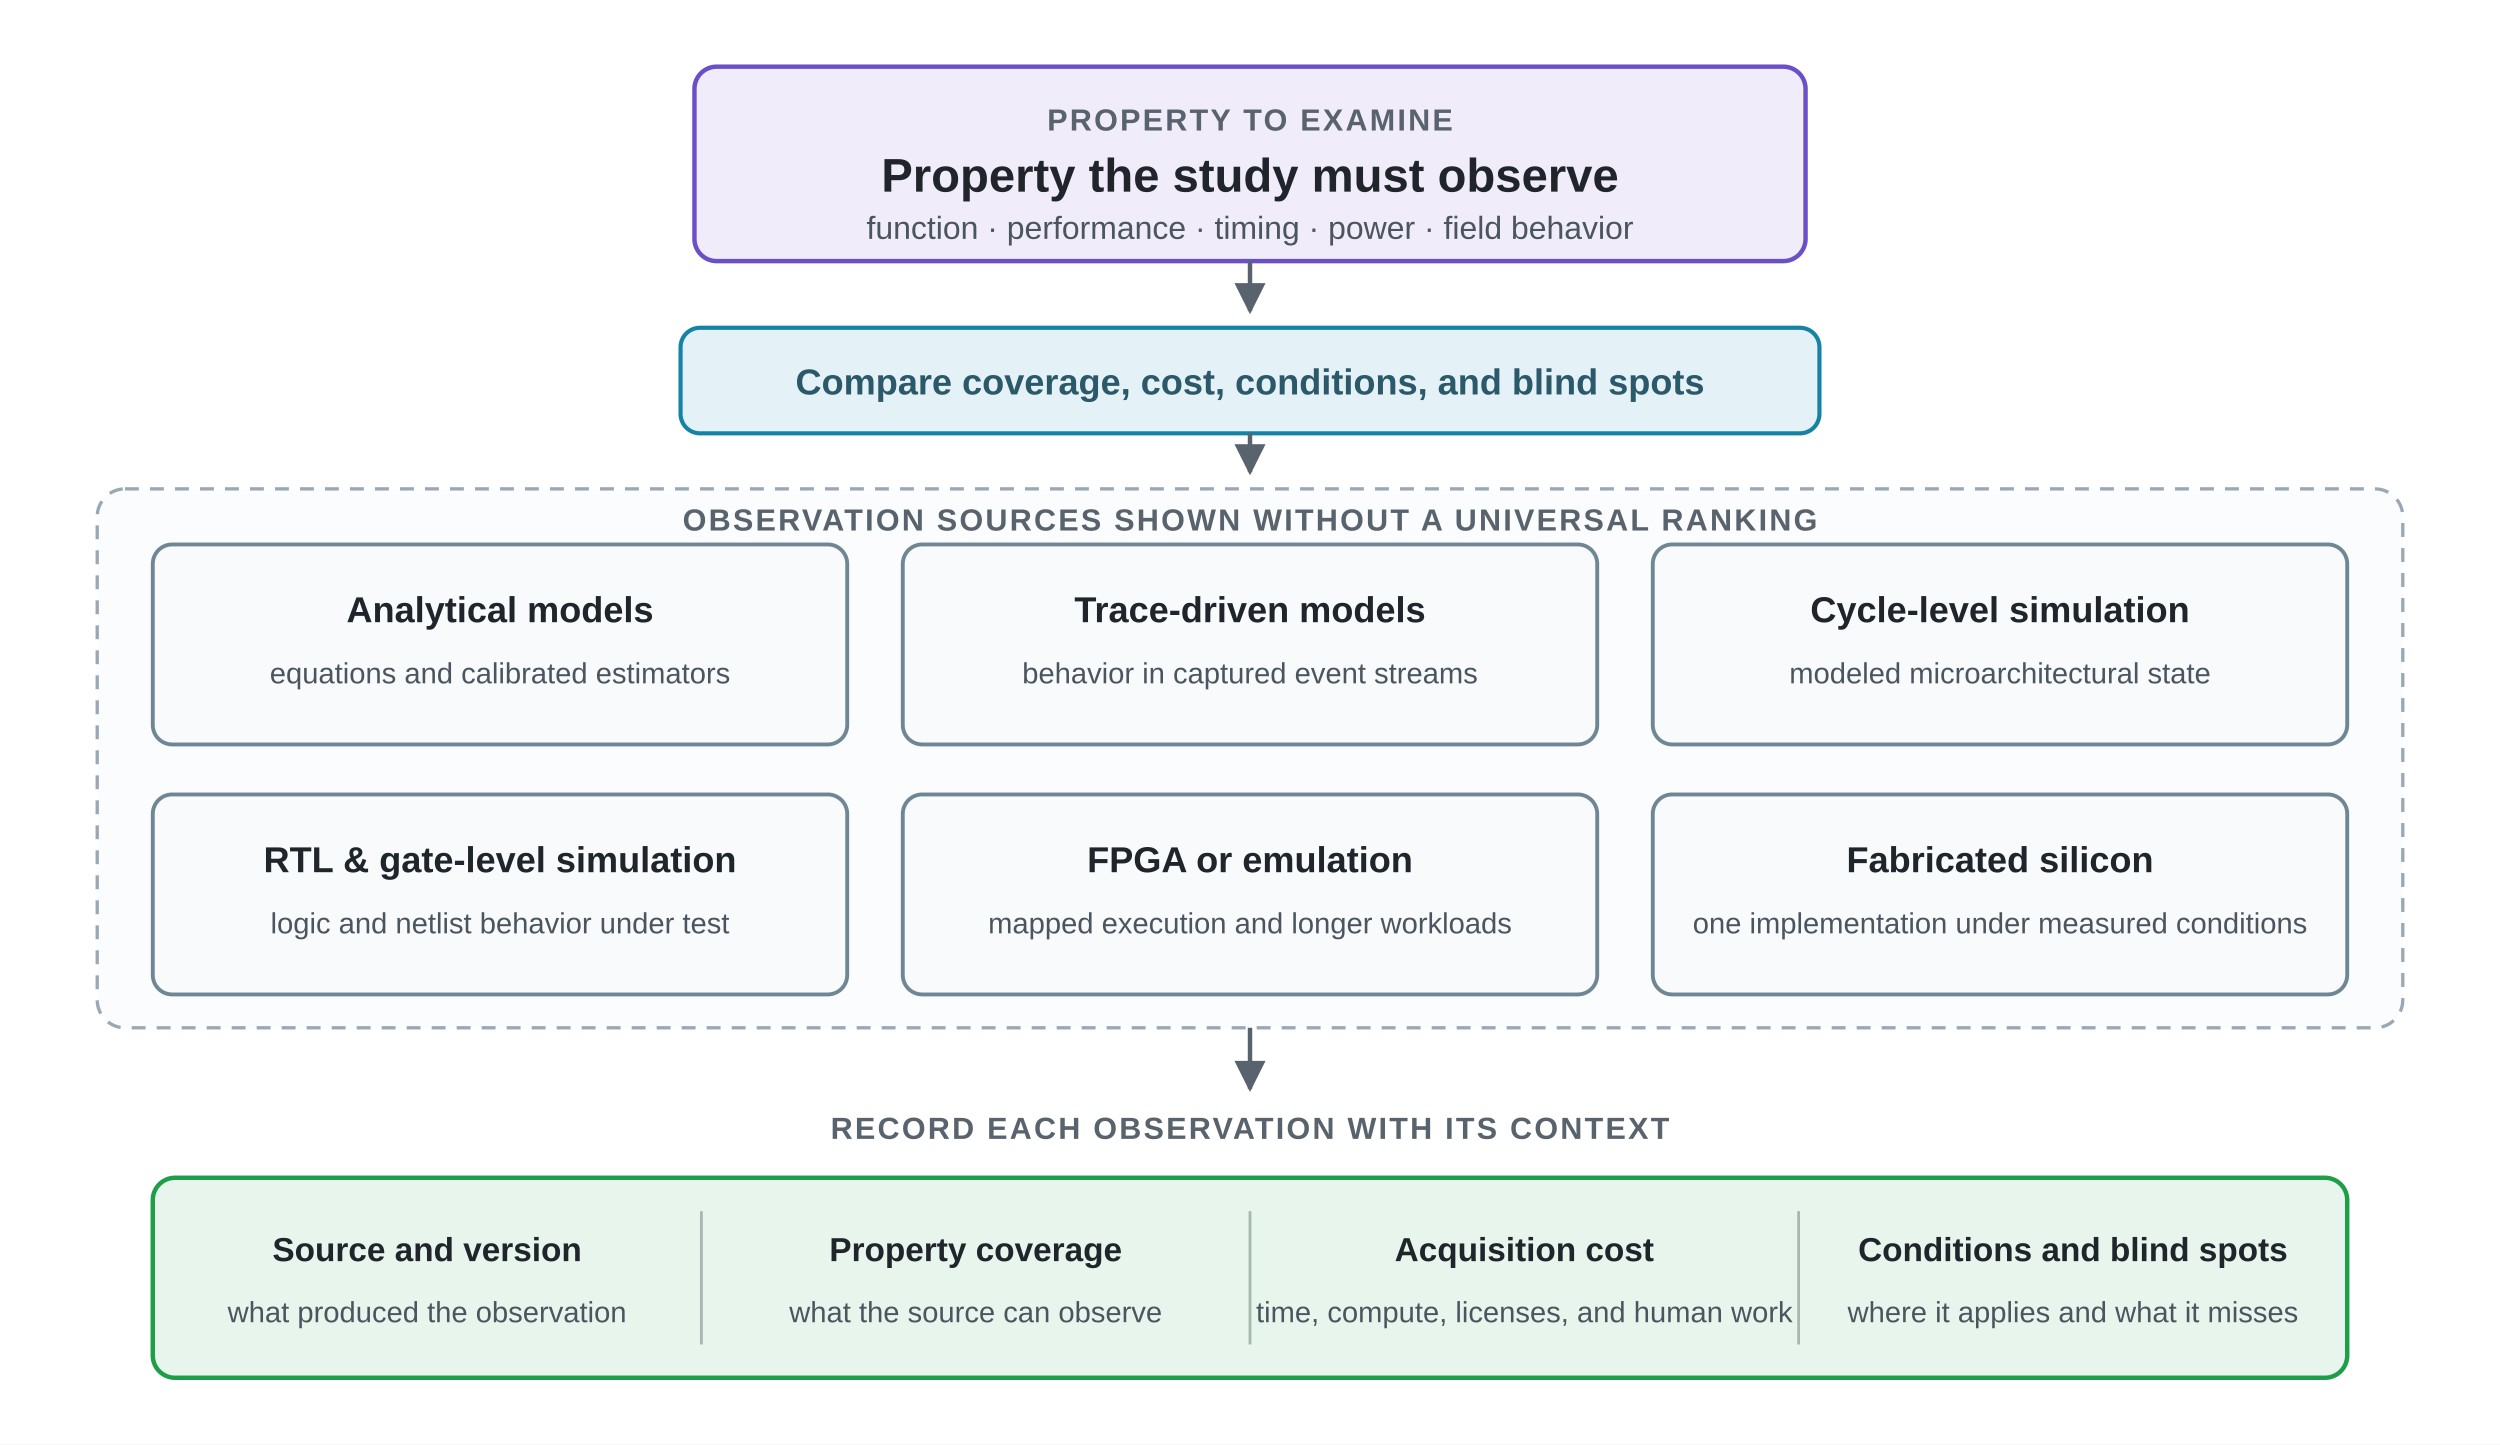
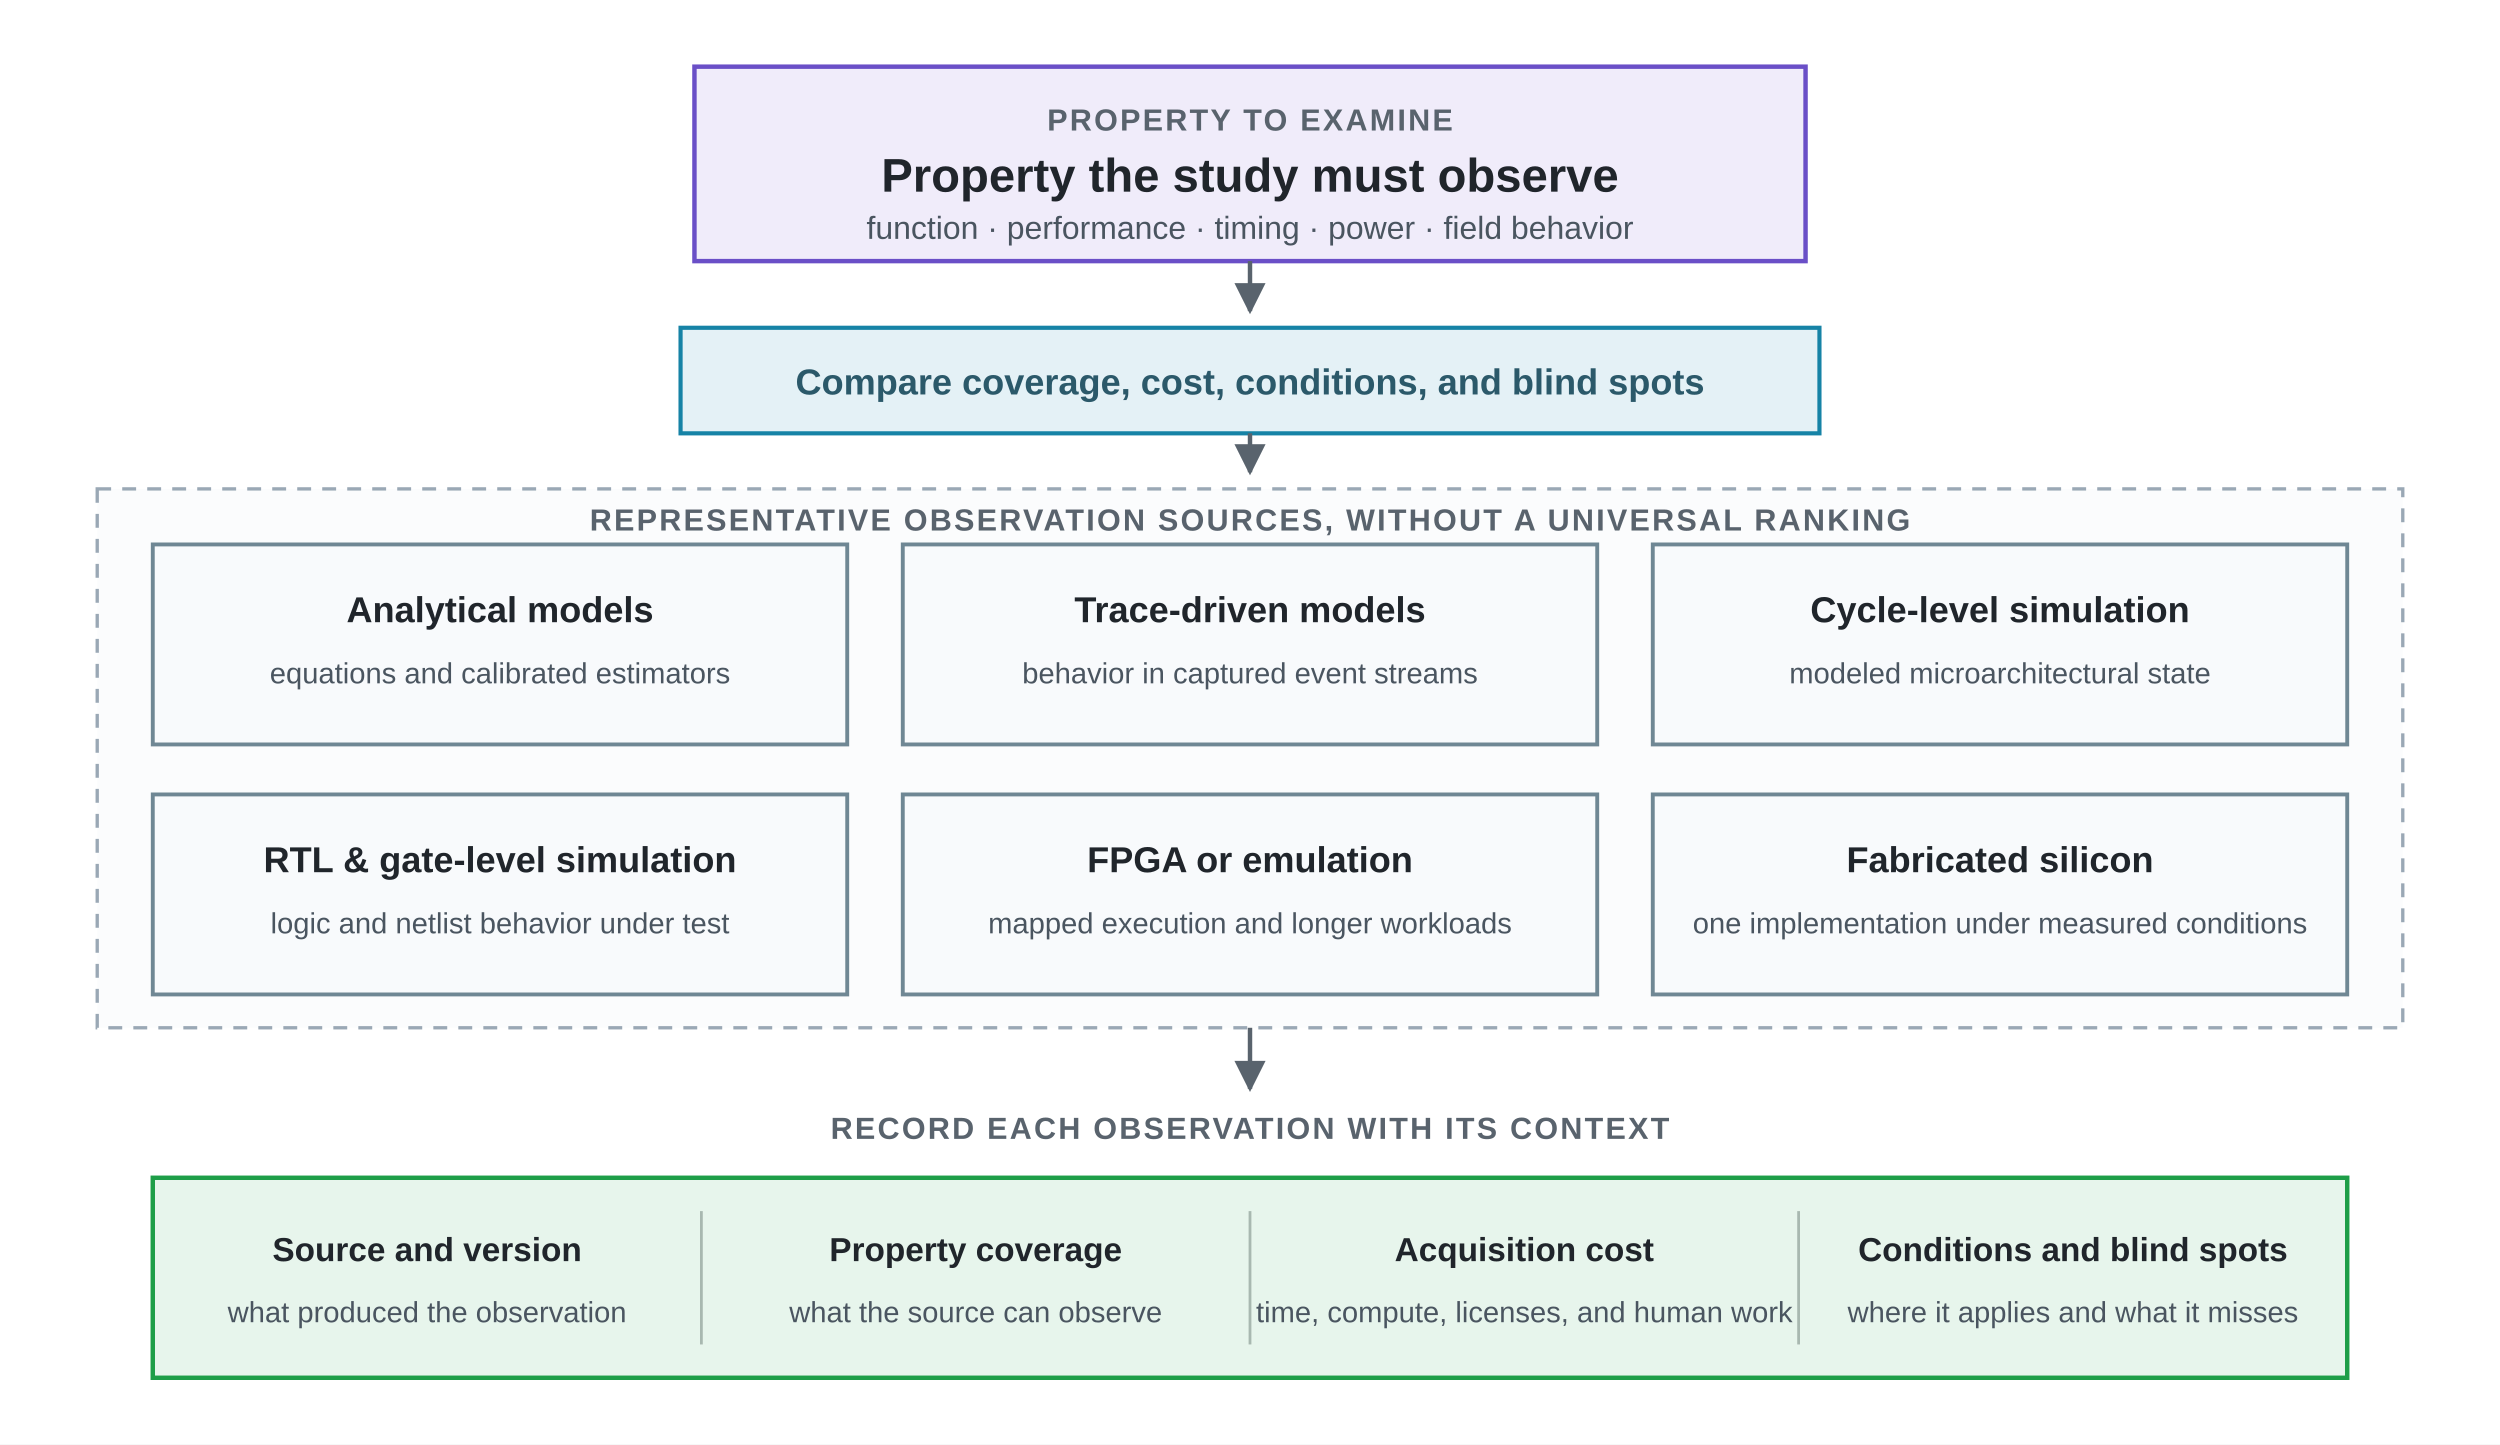
<svg xmlns="http://www.w3.org/2000/svg" viewBox="0 0 900 520" role="img" aria-labelledby="obs-title obs-desc">
  <defs>
    <marker id="arrow" viewBox="0 0 10 10" refX="9" refY="5" markerWidth="7" markerHeight="7" orient="auto">
      <path d="M 0 0 L 10 5 L 0 10 z" fill="#59636D" />
    </marker>
    <style>
      .font { font-family: Arial, Helvetica, sans-serif; }
      .eyebrow { font-size: 11px; font-weight: 700; fill: #59636D; letter-spacing: 0.8px; }
      .question { font-size: 17px; font-weight: 700; fill: #20252B; }
      .question-sub { font-size: 11.5px; fill: #4A5560; }
      .selector { font-size: 13px; font-weight: 700; fill: #2B596A; }
      .card-title { font-size: 13px; font-weight: 700; fill: #20252B; }
      .card-sub { font-size: 10.5px; fill: #4A5560; }
      .record-title { font-size: 12px; font-weight: 700; fill: #20252B; }
      .record-sub { font-size: 10.5px; fill: #4A5560; }
      .question-box { fill: #F0ECFA; stroke: #6A4FC7; stroke-width: 1.6; }
      .selector-box { fill: #E4F1F6; stroke: #1683A6; stroke-width: 1.5; }
      .source-group { fill: #FBFCFD; stroke: #9AA8B5; stroke-width: 1.2; stroke-dasharray: 5 4; }
      .source-card { fill: #F8FAFC; stroke: #6F8794; stroke-width: 1.4; }
      .record-box { fill: #E7F5EC; stroke: #1E9E48; stroke-width: 1.6; }
      .connector { fill: none; stroke: #59636D; stroke-width: 1.6; }
      .divider { stroke: #A8B8B0; stroke-width: 1; }
    </style>
  </defs>
  <rect width="900" height="520" fill="#FFFFFF" />
  <g class="font">
-     <rect class="question-box" x="250" y="24" width="400" height="70" rx="8" />
+     <rect class="question-box" x="250" y="24" width="400" height="70" />
    <text class="eyebrow" x="450" y="47" text-anchor="middle">PROPERTY TO EXAMINE</text>
    <text class="question" x="450" y="69" text-anchor="middle">Property the study must observe</text>
    <text class="question-sub" x="450" y="86" text-anchor="middle">function · performance · timing · power · field behavior</text>
    <line class="connector" x1="450" y1="94" x2="450" y2="112" marker-end="url(#arrow)" />
-     <rect class="selector-box" x="245" y="118" width="410" height="38" rx="7" />
+     <rect class="selector-box" x="245" y="118" width="410" height="38" />
    <text class="selector" x="450" y="142" text-anchor="middle">Compare coverage, cost, conditions, and blind spots</text>
    <line class="connector" x1="450" y1="156" x2="450" y2="170" marker-end="url(#arrow)" />
-     <rect class="source-group" x="35" y="176" width="830" height="194" rx="10" />
-     <text class="eyebrow" x="450" y="191" text-anchor="middle">OBSERVATION SOURCES SHOWN WITHOUT A UNIVERSAL RANKING</text>
-     <rect class="source-card" x="55" y="196" width="250" height="72" rx="7" />
+     <rect class="source-group" x="35" y="176" width="830" height="194" />
+     <text class="eyebrow" x="450" y="191" text-anchor="middle">REPRESENTATIVE OBSERVATION SOURCES, WITHOUT A UNIVERSAL RANKING</text>
+     <rect class="source-card" x="55" y="196" width="250" height="72" />
    <text class="card-title" x="180" y="224" text-anchor="middle">Analytical models</text>
    <text class="card-sub" x="180" y="246" text-anchor="middle">equations and calibrated estimators</text>
-     <rect class="source-card" x="325" y="196" width="250" height="72" rx="7" />
+     <rect class="source-card" x="325" y="196" width="250" height="72" />
    <text class="card-title" x="450" y="224" text-anchor="middle">Trace-driven models</text>
    <text class="card-sub" x="450" y="246" text-anchor="middle">behavior in captured event streams</text>
-     <rect class="source-card" x="595" y="196" width="250" height="72" rx="7" />
+     <rect class="source-card" x="595" y="196" width="250" height="72" />
    <text class="card-title" x="720" y="224" text-anchor="middle">Cycle-level simulation</text>
    <text class="card-sub" x="720" y="246" text-anchor="middle">modeled microarchitectural state</text>
-     <rect class="source-card" x="55" y="286" width="250" height="72" rx="7" />
+     <rect class="source-card" x="55" y="286" width="250" height="72" />
    <text class="card-title" x="180" y="314" text-anchor="middle">RTL &amp; gate-level simulation</text>
    <text class="card-sub" x="180" y="336" text-anchor="middle">logic and netlist behavior under test</text>
-     <rect class="source-card" x="325" y="286" width="250" height="72" rx="7" />
+     <rect class="source-card" x="325" y="286" width="250" height="72" />
    <text class="card-title" x="450" y="314" text-anchor="middle">FPGA or emulation</text>
    <text class="card-sub" x="450" y="336" text-anchor="middle">mapped execution and longer workloads</text>
-     <rect class="source-card" x="595" y="286" width="250" height="72" rx="7" />
+     <rect class="source-card" x="595" y="286" width="250" height="72" />
    <text class="card-title" x="720" y="314" text-anchor="middle">Fabricated silicon</text>
    <text class="card-sub" x="720" y="336" text-anchor="middle">one implementation under measured conditions</text>
    <line class="connector" x1="450" y1="370" x2="450" y2="392" marker-end="url(#arrow)" />
    <text class="eyebrow" x="450" y="410" text-anchor="middle">RECORD EACH OBSERVATION WITH ITS CONTEXT</text>
-     <rect class="record-box" x="55" y="424" width="790" height="72" rx="8" />
+     <rect class="record-box" x="55" y="424" width="790" height="72" />
    <line class="divider" x1="252.5" y1="436" x2="252.5" y2="484" />
    <line class="divider" x1="450" y1="436" x2="450" y2="484" />
    <line class="divider" x1="647.5" y1="436" x2="647.5" y2="484" />
    <text class="record-title" x="153.75" y="454" text-anchor="middle">Source and version</text>
    <text class="record-sub" x="153.75" y="476" text-anchor="middle">what produced the observation</text>
    <text class="record-title" x="351.25" y="454" text-anchor="middle">Property coverage</text>
    <text class="record-sub" x="351.25" y="476" text-anchor="middle">what the source can observe</text>
    <text class="record-title" x="548.75" y="454" text-anchor="middle">Acquisition cost</text>
    <text class="record-sub" x="548.75" y="476" text-anchor="middle">time, compute, licenses, and human work</text>
    <text class="record-title" x="746.25" y="454" text-anchor="middle">Conditions and blind spots</text>
    <text class="record-sub" x="746.25" y="476" text-anchor="middle">where it applies and what it misses</text>
  </g>
</svg>
